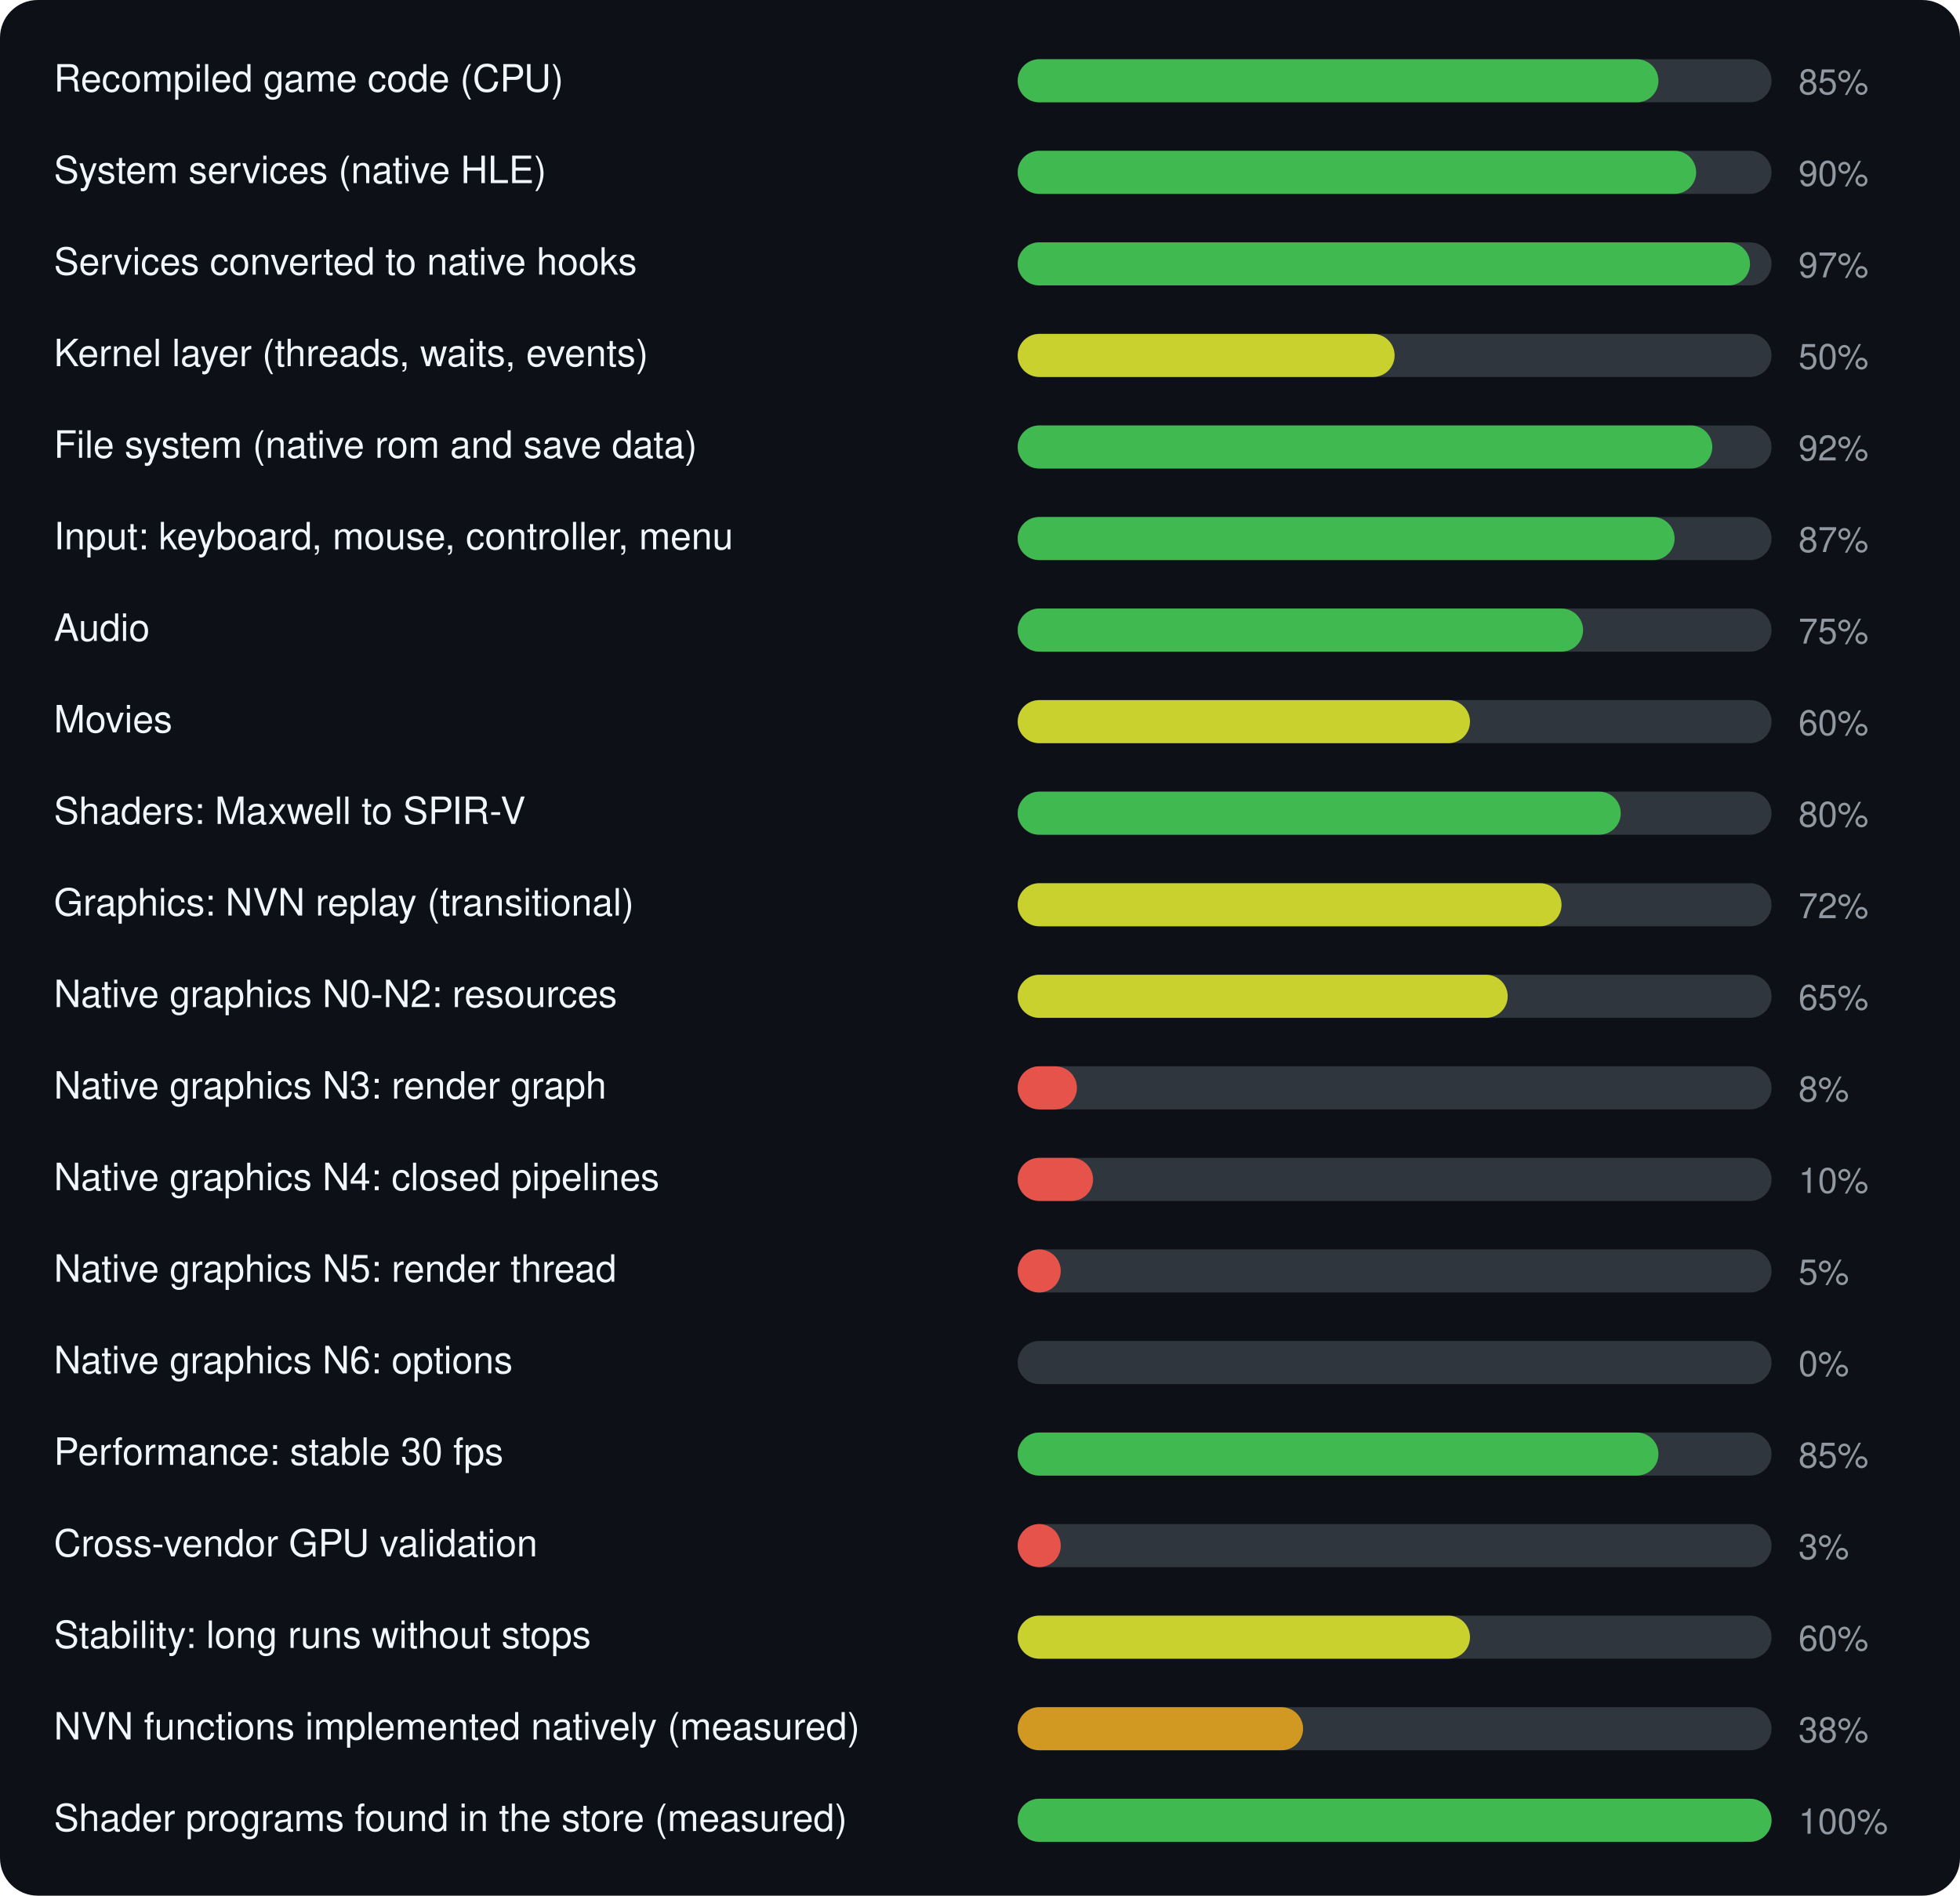
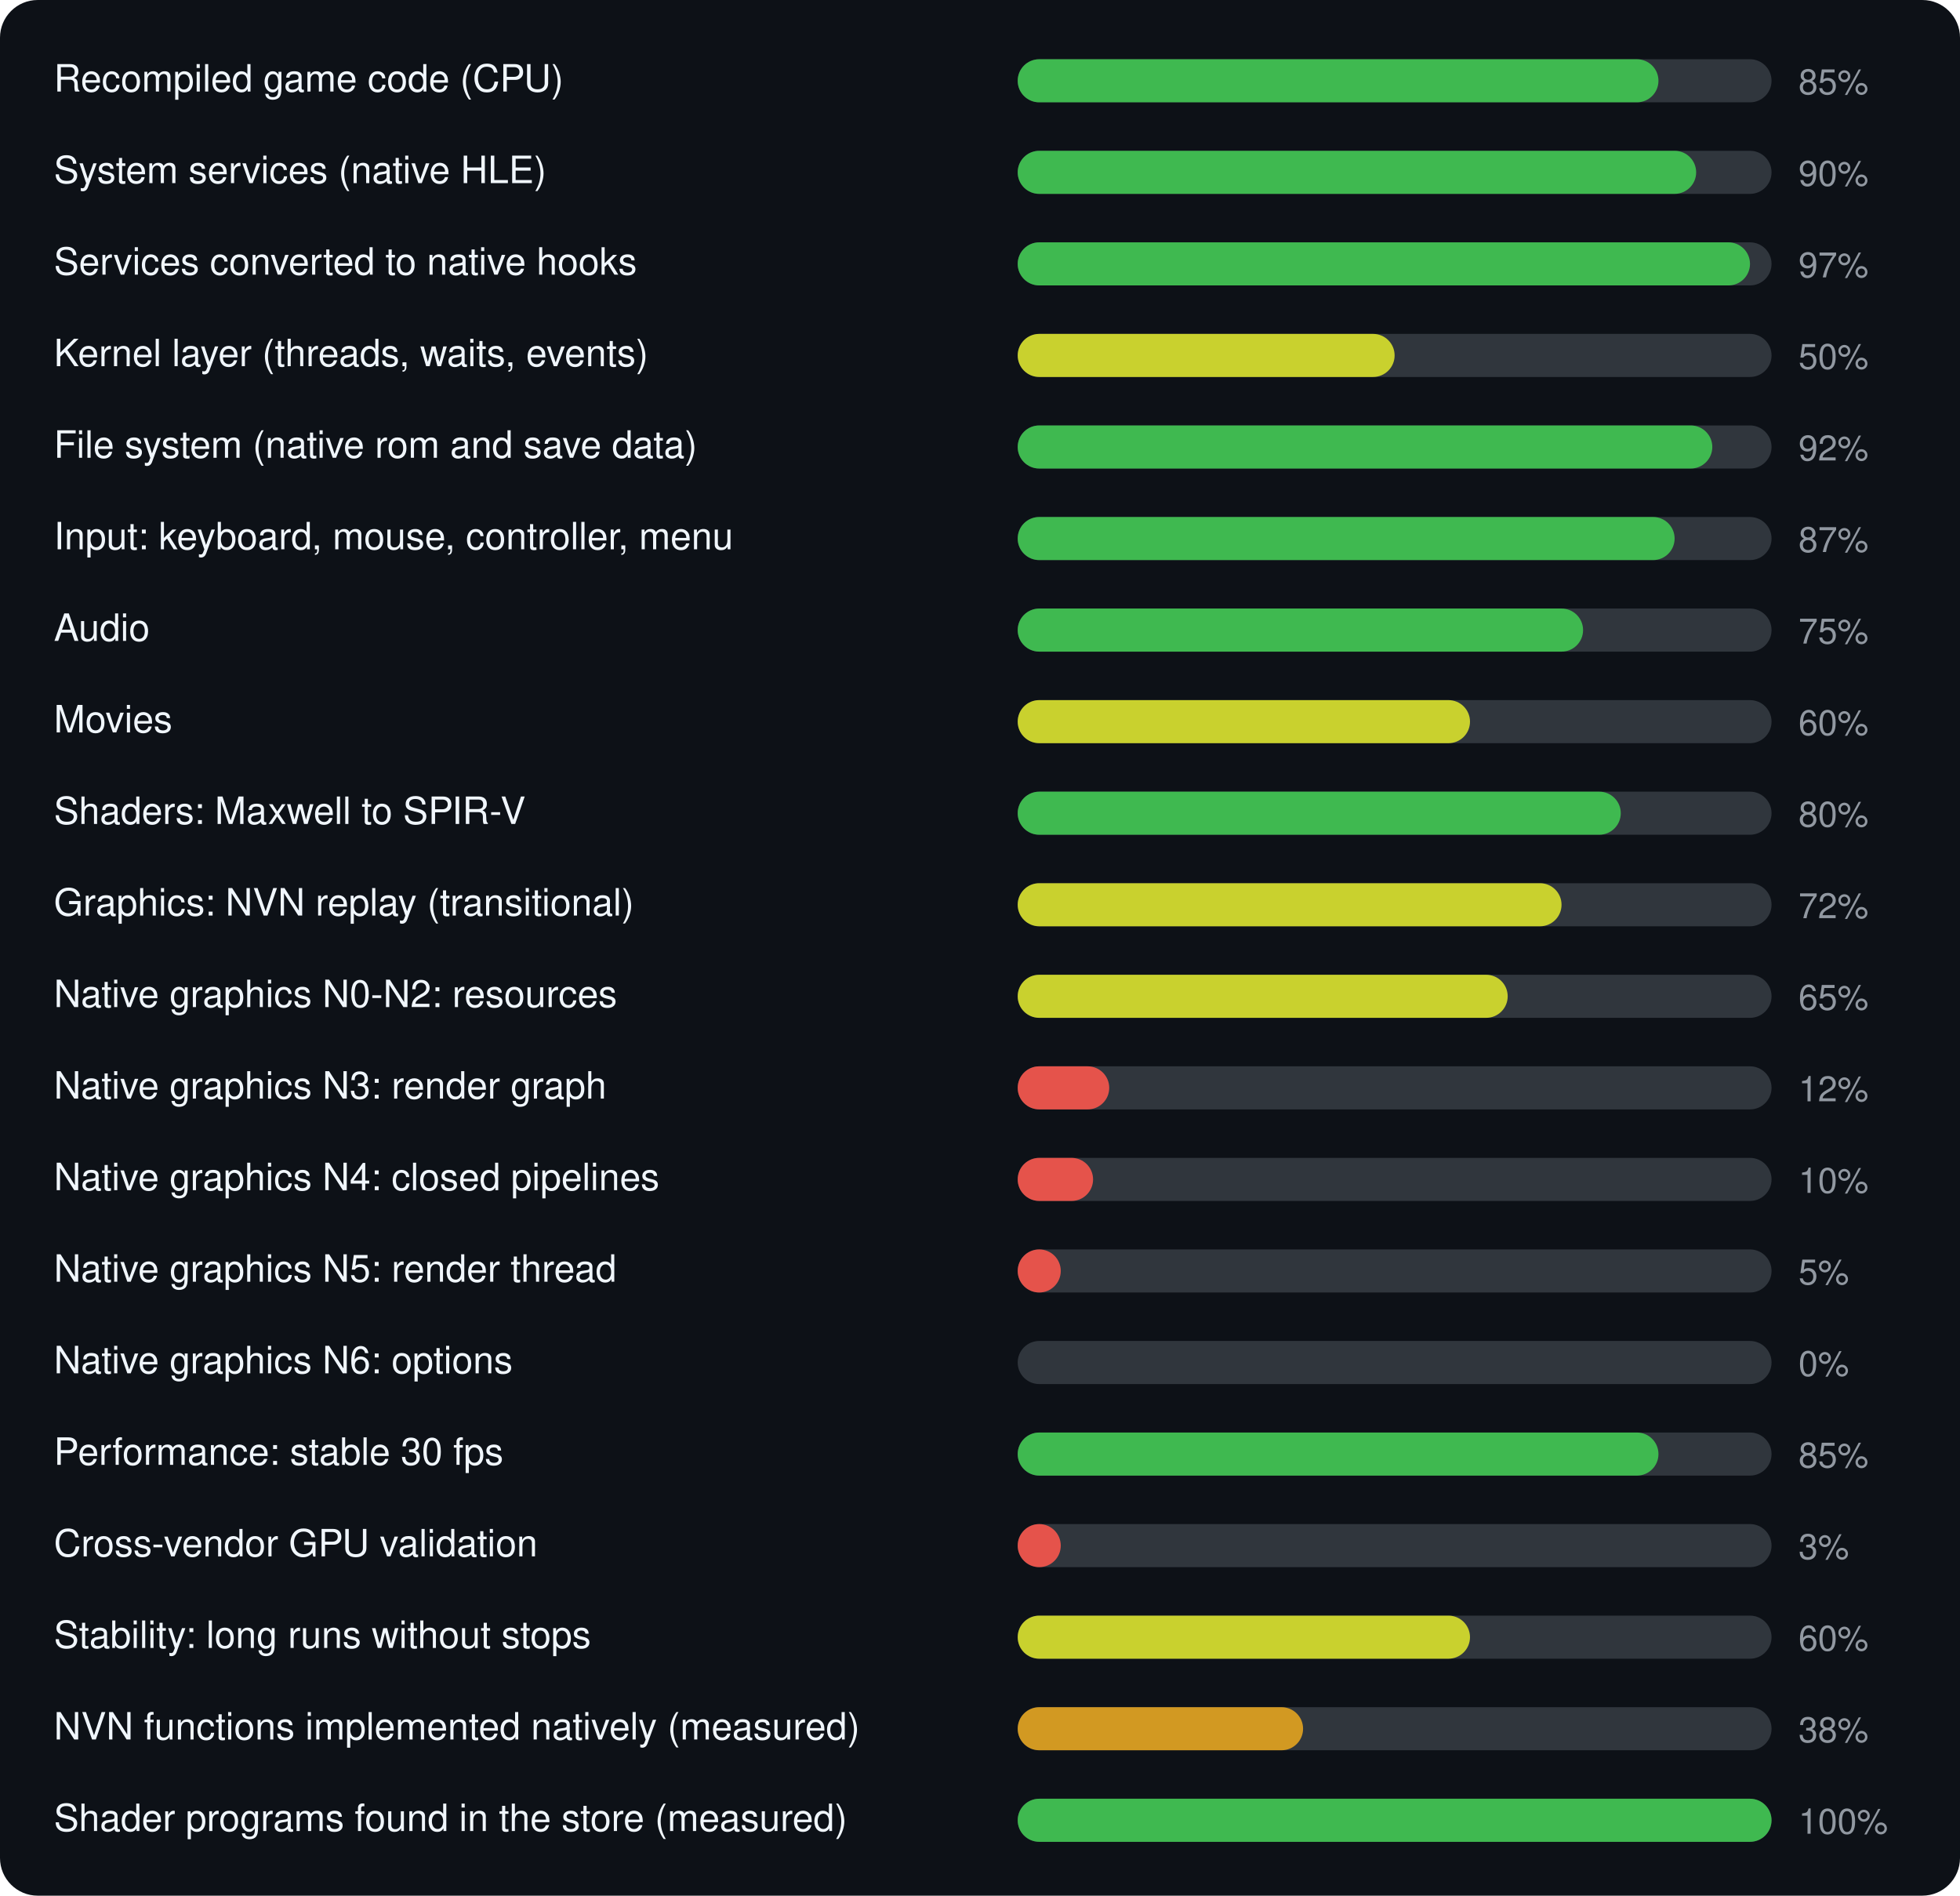
<svg xmlns="http://www.w3.org/2000/svg" width="728" height="704" viewBox="0 0 728 704" role="img" aria-label="Progress by area">
  <style>.t{fill:#f0f6fc;font-family:Segoe UI,Helvetica,Arial,sans-serif}.m{fill:#9198a1;font-family:Segoe UI,Helvetica,Arial,sans-serif}</style>
  <rect width="728" height="704" rx="14" fill="#0d1117" />
  <text class="t" x="20" y="34" font-size="14">Recompiled game code (CPU)</text>
  <rect x="378" y="22" width="280" height="16" rx="8" fill="#30363d" />
  <rect x="378" y="22" width="238" height="16" rx="8" fill="#3fb950" />
  <text class="m" x="668" y="35" font-size="13">85%</text>
  <text class="t" x="20" y="68" font-size="14">System services (native HLE)</text>
  <rect x="378" y="56" width="280" height="16" rx="8" fill="#30363d" />
  <rect x="378" y="56" width="252" height="16" rx="8" fill="#3fb950" />
  <text class="m" x="668" y="69" font-size="13">90%</text>
  <text class="t" x="20" y="102" font-size="14">Services converted to native hooks</text>
  <rect x="378" y="90" width="280" height="16" rx="8" fill="#30363d" />
  <rect x="378" y="90" width="272" height="16" rx="8" fill="#3fb950" />
  <text class="m" x="668" y="103" font-size="13">97%</text>
  <text class="t" x="20" y="136" font-size="14">Kernel layer (threads, waits, events)</text>
  <rect x="378" y="124" width="280" height="16" rx="8" fill="#30363d" />
  <rect x="378" y="124" width="140" height="16" rx="8" fill="#c9d12e" />
  <text class="m" x="668" y="137" font-size="13">50%</text>
  <text class="t" x="20" y="170" font-size="14">File system (native rom and save data)</text>
  <rect x="378" y="158" width="280" height="16" rx="8" fill="#30363d" />
  <rect x="378" y="158" width="258" height="16" rx="8" fill="#3fb950" />
  <text class="m" x="668" y="171" font-size="13">92%</text>
  <text class="t" x="20" y="204" font-size="14">Input: keyboard, mouse, controller, menu</text>
  <rect x="378" y="192" width="280" height="16" rx="8" fill="#30363d" />
  <rect x="378" y="192" width="244" height="16" rx="8" fill="#3fb950" />
  <text class="m" x="668" y="205" font-size="13">87%</text>
  <text class="t" x="20" y="238" font-size="14">Audio</text>
  <rect x="378" y="226" width="280" height="16" rx="8" fill="#30363d" />
  <rect x="378" y="226" width="210" height="16" rx="8" fill="#3fb950" />
  <text class="m" x="668" y="239" font-size="13">75%</text>
  <text class="t" x="20" y="272" font-size="14">Movies</text>
  <rect x="378" y="260" width="280" height="16" rx="8" fill="#30363d" />
  <rect x="378" y="260" width="168" height="16" rx="8" fill="#c9d12e" />
  <text class="m" x="668" y="273" font-size="13">60%</text>
  <text class="t" x="20" y="306" font-size="14">Shaders: Maxwell to SPIR-V</text>
  <rect x="378" y="294" width="280" height="16" rx="8" fill="#30363d" />
  <rect x="378" y="294" width="224" height="16" rx="8" fill="#3fb950" />
  <text class="m" x="668" y="307" font-size="13">80%</text>
  <text class="t" x="20" y="340" font-size="14">Graphics: NVN replay (transitional)</text>
  <rect x="378" y="328" width="280" height="16" rx="8" fill="#30363d" />
  <rect x="378" y="328" width="202" height="16" rx="8" fill="#c9d12e" />
  <text class="m" x="668" y="341" font-size="13">72%</text>
  <text class="t" x="20" y="374" font-size="14">Native graphics N0-N2: resources</text>
  <rect x="378" y="362" width="280" height="16" rx="8" fill="#30363d" />
  <rect x="378" y="362" width="182" height="16" rx="8" fill="#c9d12e" />
  <text class="m" x="668" y="375" font-size="13">65%</text>
  <text class="t" x="20" y="408" font-size="14">Native graphics N3: render graph</text>
  <rect x="378" y="396" width="280" height="16" rx="8" fill="#30363d" />
-   <rect x="378" y="396" width="22" height="16" rx="8" fill="#e5534b" />
-   <text class="m" x="668" y="409" font-size="13">8%</text>
+   <rect x="378" y="396" width="34" height="16" rx="8" fill="#e5534b" />
+   <text class="m" x="668" y="409" font-size="13">12%</text>
  <text class="t" x="20" y="442" font-size="14">Native graphics N4: closed pipelines</text>
  <rect x="378" y="430" width="280" height="16" rx="8" fill="#30363d" />
  <rect x="378" y="430" width="28" height="16" rx="8" fill="#e5534b" />
  <text class="m" x="668" y="443" font-size="13">10%</text>
  <text class="t" x="20" y="476" font-size="14">Native graphics N5: render thread</text>
  <rect x="378" y="464" width="280" height="16" rx="8" fill="#30363d" />
  <rect x="378" y="464" width="16" height="16" rx="8" fill="#e5534b" />
  <text class="m" x="668" y="477" font-size="13">5%</text>
  <text class="t" x="20" y="510" font-size="14">Native graphics N6: options</text>
  <rect x="378" y="498" width="280" height="16" rx="8" fill="#30363d" />
  <text class="m" x="668" y="511" font-size="13">0%</text>
  <text class="t" x="20" y="544" font-size="14">Performance: stable 30 fps</text>
  <rect x="378" y="532" width="280" height="16" rx="8" fill="#30363d" />
  <rect x="378" y="532" width="238" height="16" rx="8" fill="#3fb950" />
  <text class="m" x="668" y="545" font-size="13">85%</text>
  <text class="t" x="20" y="578" font-size="14">Cross-vendor GPU validation</text>
  <rect x="378" y="566" width="280" height="16" rx="8" fill="#30363d" />
  <rect x="378" y="566" width="16" height="16" rx="8" fill="#e5534b" />
  <text class="m" x="668" y="579" font-size="13">3%</text>
  <text class="t" x="20" y="612" font-size="14">Stability: long runs without stops</text>
  <rect x="378" y="600" width="280" height="16" rx="8" fill="#30363d" />
  <rect x="378" y="600" width="168" height="16" rx="8" fill="#c9d12e" />
  <text class="m" x="668" y="613" font-size="13">60%</text>
  <text class="t" x="20" y="646" font-size="14">NVN functions implemented natively (measured)</text>
  <rect x="378" y="634" width="280" height="16" rx="8" fill="#30363d" />
  <rect x="378" y="634" width="106" height="16" rx="8" fill="#d29922" />
  <text class="m" x="668" y="647" font-size="13">38%</text>
  <text class="t" x="20" y="680" font-size="14">Shader programs found in the store (measured)</text>
  <rect x="378" y="668" width="280" height="16" rx="8" fill="#30363d" />
  <rect x="378" y="668" width="280" height="16" rx="8" fill="#3fb950" />
  <text class="m" x="668" y="681" font-size="13">100%</text>
</svg>
